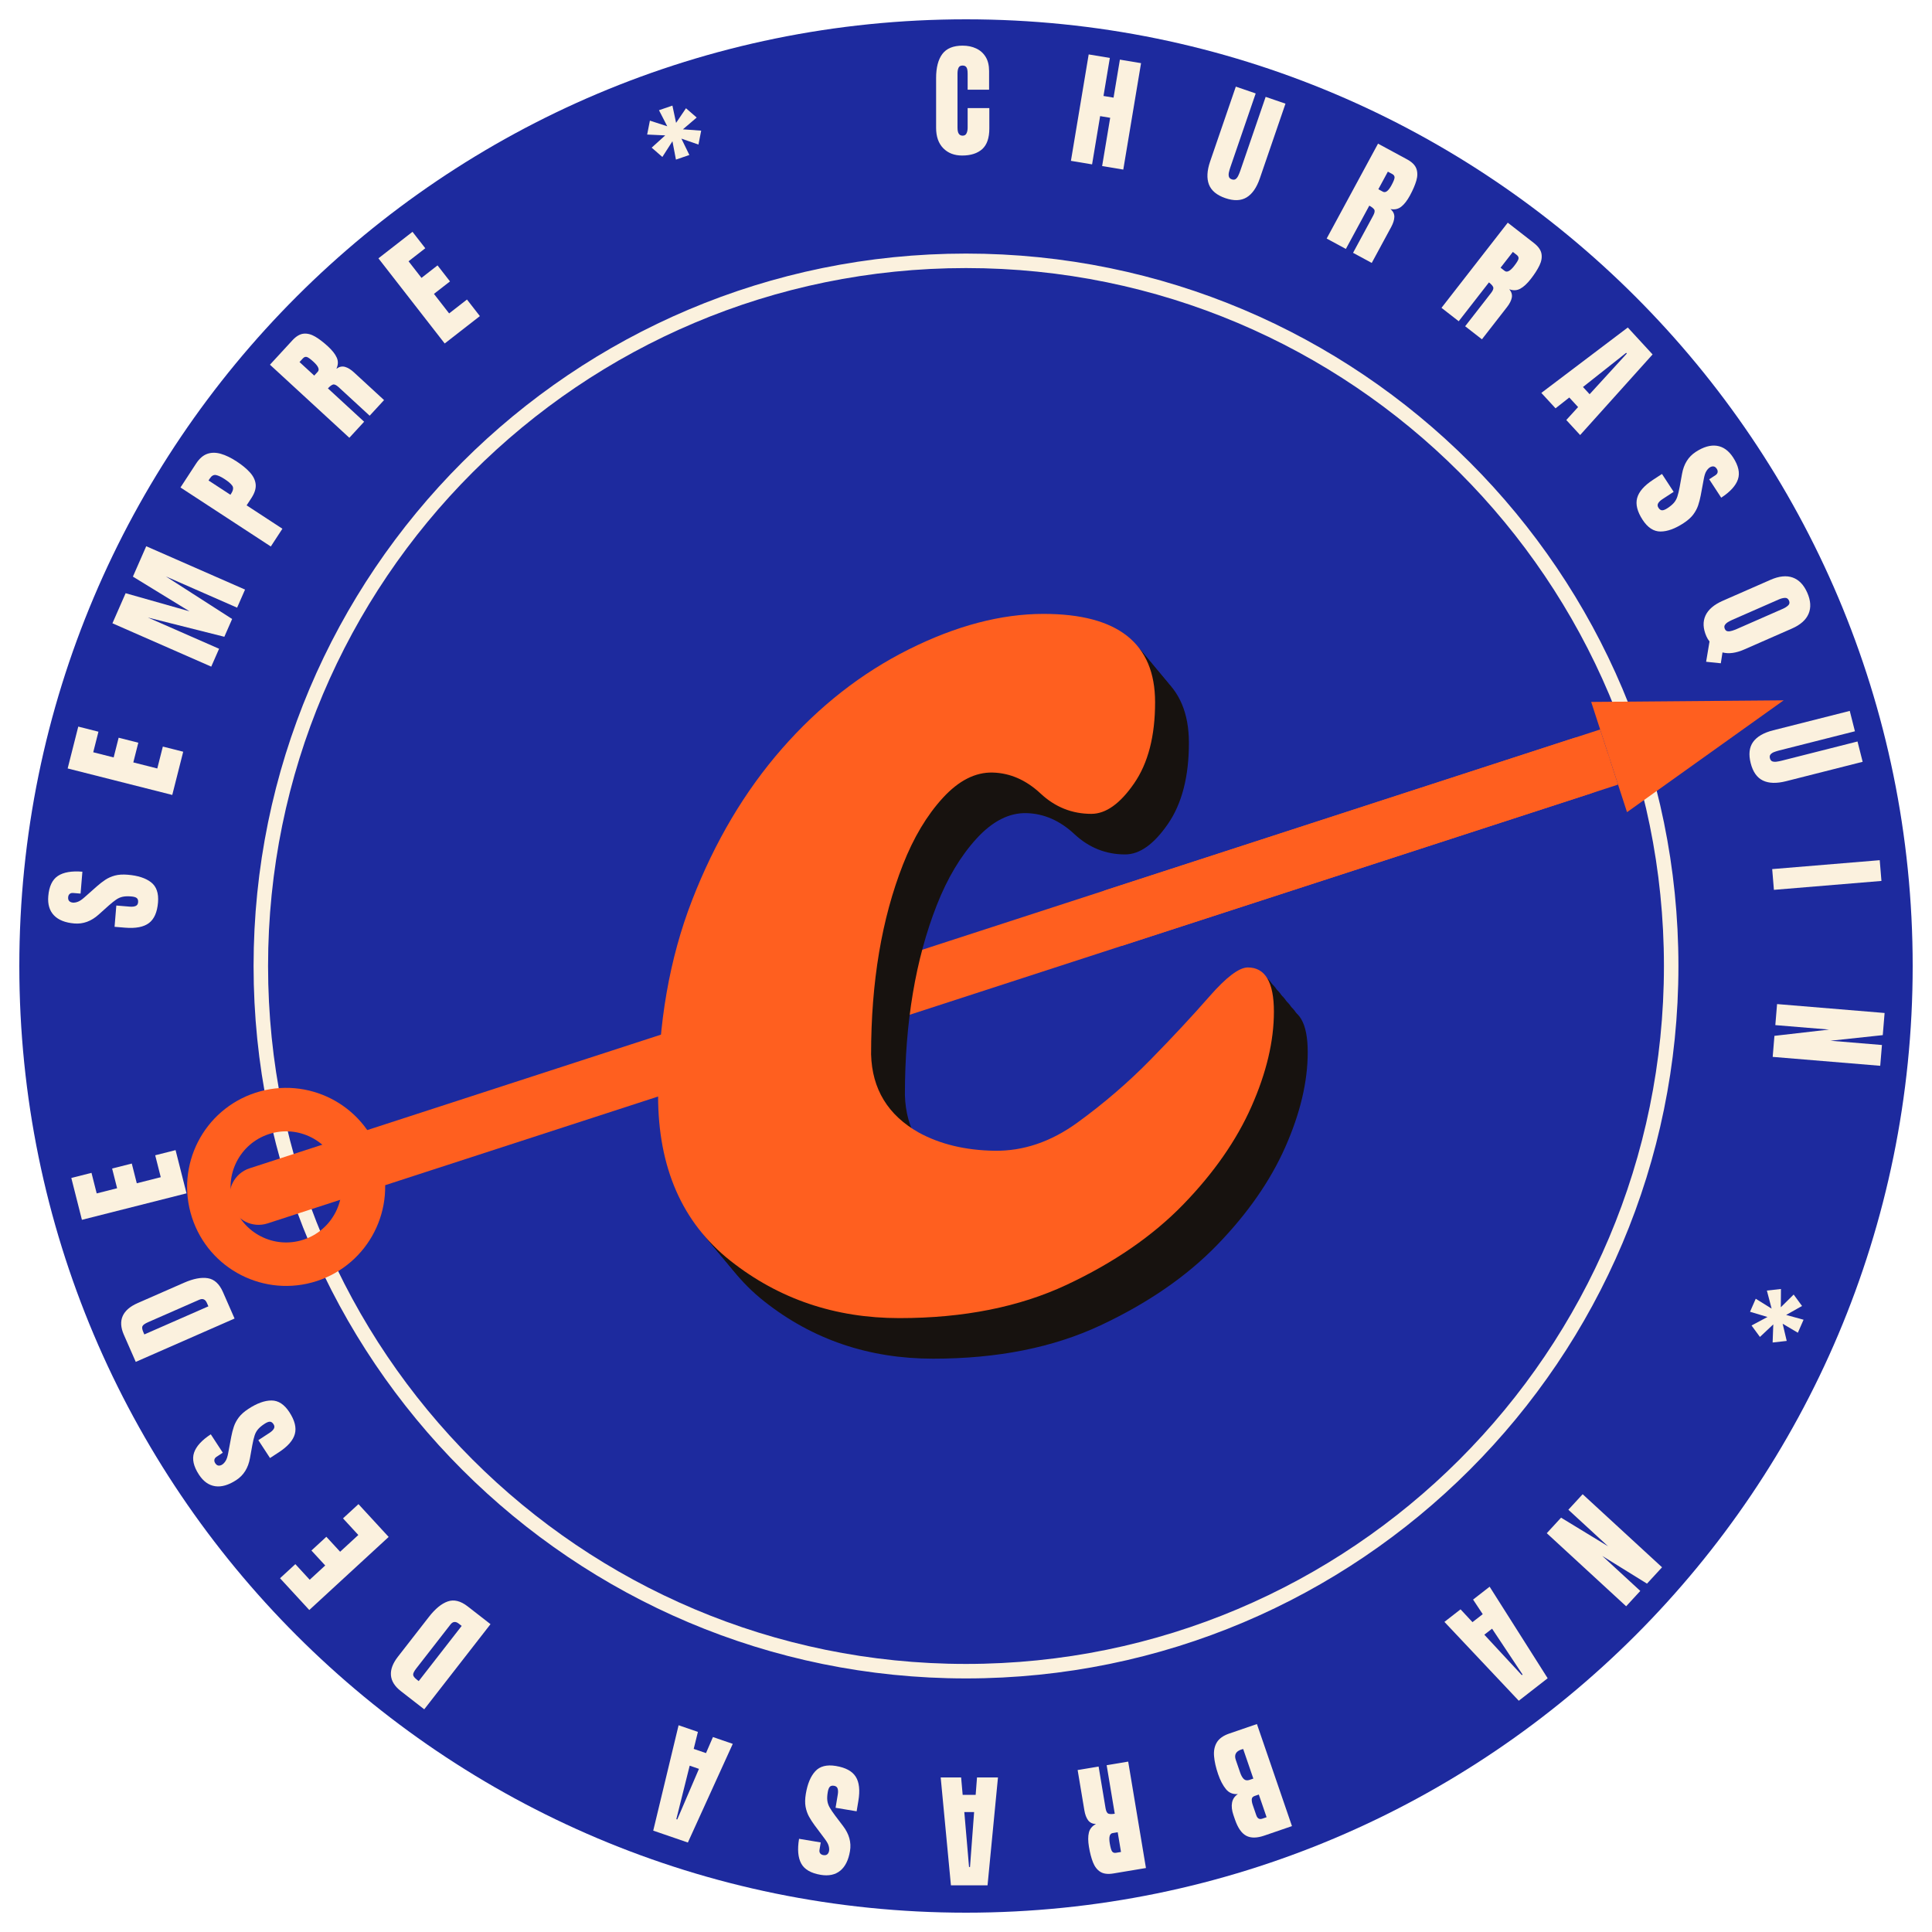
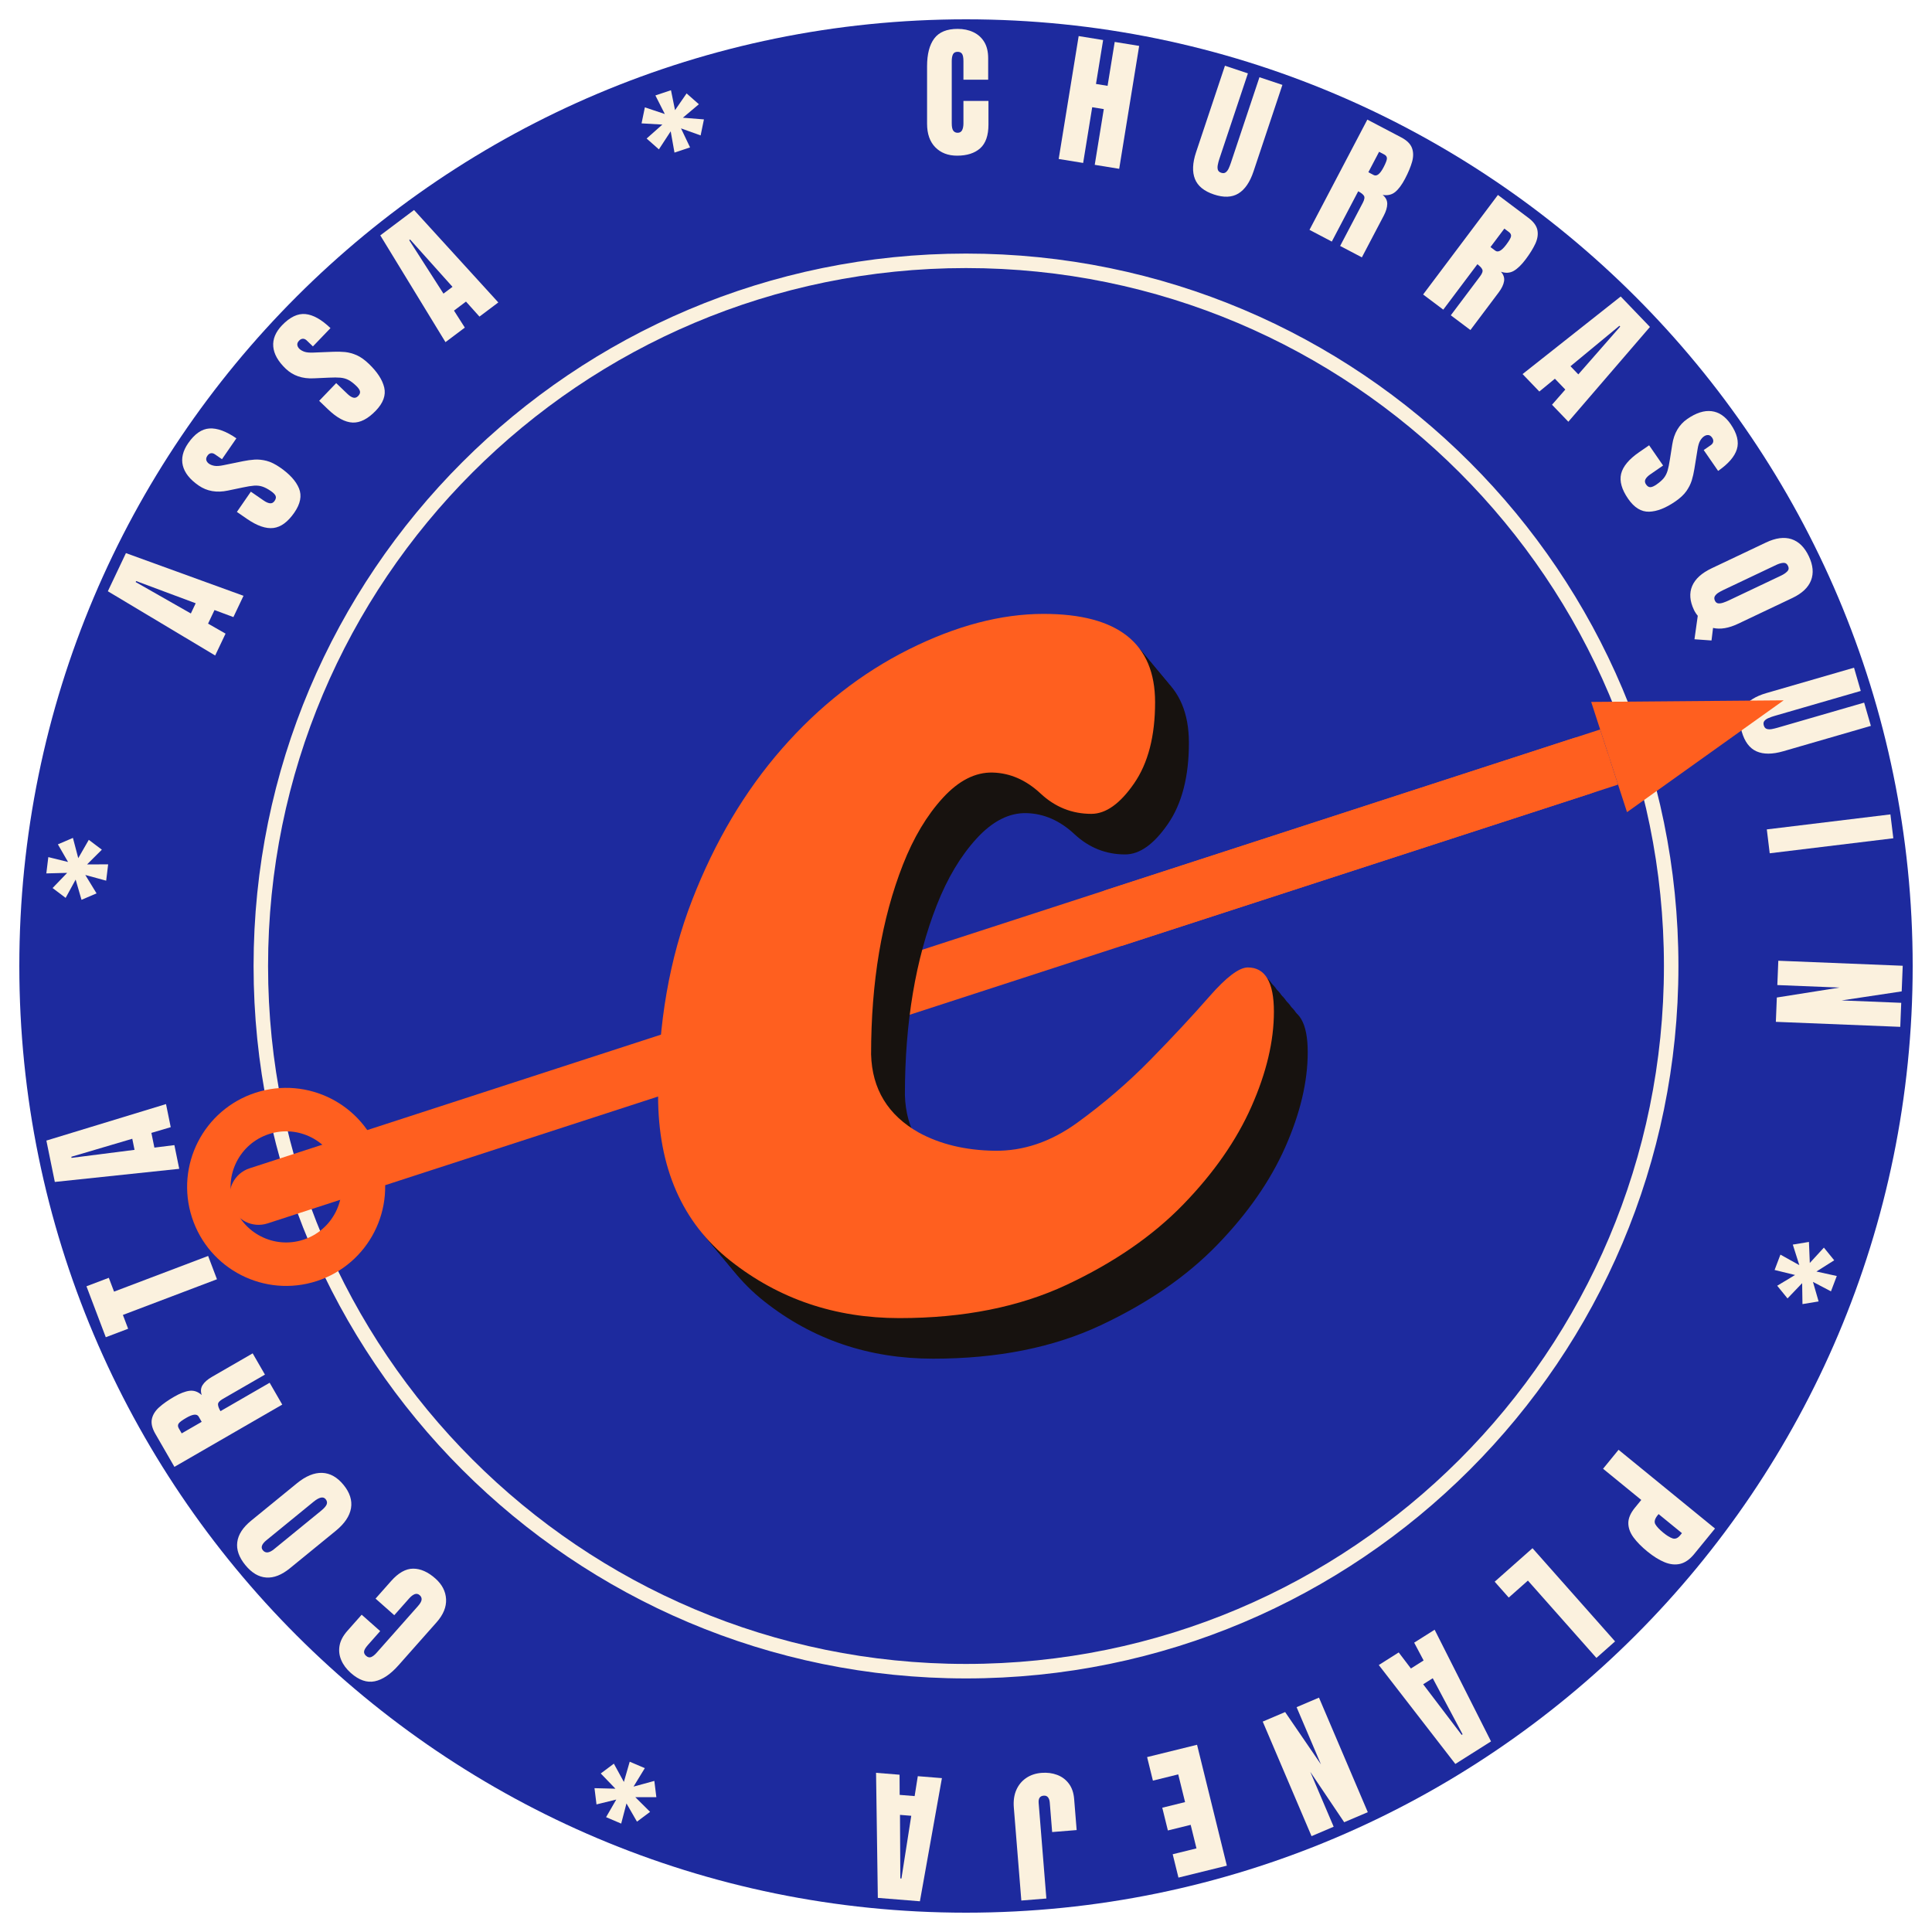
<svg xmlns="http://www.w3.org/2000/svg" viewBox="0 0 400 400" width="400" height="400">
  <circle cx="200" cy="200" r="196" fill="#1D2A9E" />
  <circle cx="200" cy="200" r="146" fill="none" stroke="#FBF1DE" stroke-width="3" />
-   <path d="M-0.80 0.20L-0.80 0.20Q-3.23 0.20-4.71-1.31Q-6.19-2.82-6.19-5.54L-6.19-5.54L-6.19-15.84Q-6.19-19.09-4.90-20.82Q-3.61-22.55-0.70-22.55L-0.70-22.55Q0.88-22.55 2.12-21.96Q3.36-21.38 4.07-20.22Q4.78-19.06 4.78-17.29L4.78-17.29L4.78-13.43L0.34-13.43L0.34-16.73Q0.34-17.74 0.08-18.08Q-0.17-18.43-0.70-18.43L-0.70-18.43Q-1.33-18.43-1.54-17.98Q-1.76-17.53-1.76-16.78L-1.76-16.78L-1.76-5.60Q-1.76-4.67-1.48-4.29Q-1.21-3.91-0.70-3.91L-0.70-3.91Q-0.13-3.91 0.10-4.38Q0.34-4.85 0.34-5.60L0.34-5.60L0.34-9.62L4.83-9.62L4.83-5.40Q4.83-2.45 3.35-1.12Q1.86 0.20-0.80 0.20Z" fill="#FBF1DE" transform="translate(200 32) rotate(0)" />
-   <path d="M-1.57 0L-6.01 0L-6.01-22.34L-1.57-22.34L-1.57-14.36L0.54-14.36L0.54-22.34L4.98-22.34L4.98 0L0.54 0L0.54-10.13L-1.57-10.13L-1.57 0Z" fill="#FBF1DE" transform="translate(227.6519 34.2913) rotate(9.473684)" />
-   <path d="M-0.84 0.20L-0.84 0.20Q-3.64 0.20-4.96-1.36Q-6.28-2.93-6.28-5.98L-6.28-5.98L-6.28-22.34L-1.93-22.34L-1.93-6.16Q-1.93-5.60-1.87-5.08Q-1.81-4.57-1.58-4.24Q-1.35-3.91-0.84-3.91L-0.84-3.91Q-0.32-3.91-0.09-4.23Q0.13-4.56 0.19-5.08Q0.25-5.60 0.25-6.16L0.25-6.16L0.25-22.34L4.59-22.34L4.59-5.98Q4.59-2.93 3.27-1.36Q1.95 0.20-0.84 0.20Z" fill="#FBF1DE" transform="translate(254.5495 41.1027) rotate(18.94737)" />
-   <path d="M-1.49 0L-6.01 0L-6.01-22.34L0.85-22.34Q2.56-22.34 3.44-21.56Q4.31-20.78 4.61-19.38Q4.91-17.98 4.91-16.08L4.91-16.08Q4.91-14.26 4.44-13.17Q3.98-12.07 2.70-11.65L2.70-11.65Q3.75-11.44 4.18-10.61Q4.60-9.78 4.60-8.46L4.60-8.46L4.60 0L0.20 0L0.20-8.75Q0.20-9.72-0.20-9.96Q-0.60-10.19-1.49-10.19L-1.49-10.19L-1.49 0ZM-1.46-18.21L-1.46-14.07L-0.39-14.07Q0.54-14.07 0.54-16.08L0.54-16.08Q0.54-17.39 0.34-17.80Q0.13-18.21-0.42-18.21L-0.42-18.21L-1.46-18.21Z" fill="#FBF1DE" transform="translate(279.9592 52.24841) rotate(28.42105)" />
-   <path d="M-1.49 0L-6.01 0L-6.01-22.34L0.85-22.34Q2.56-22.34 3.44-21.56Q4.31-20.78 4.61-19.38Q4.91-17.98 4.91-16.08L4.91-16.08Q4.91-14.26 4.44-13.17Q3.98-12.07 2.70-11.65L2.70-11.65Q3.75-11.44 4.18-10.61Q4.60-9.78 4.60-8.46L4.60-8.46L4.60 0L0.20 0L0.20-8.75Q0.20-9.72-0.20-9.96Q-0.60-10.19-1.49-10.19L-1.49-10.19L-1.49 0ZM-1.46-18.21L-1.46-14.07L-0.39-14.07Q0.54-14.07 0.54-16.08L0.54-16.08Q0.54-17.39 0.34-17.80Q0.13-18.21-0.42-18.21L-0.42-18.21L-1.46-18.21Z" fill="#FBF1DE" transform="translate(303.1877 67.42439) rotate(37.89474)" />
-   <path d="M-2.28 0L-6.62 0L-4.46-22.34L3.12-22.34L5.24 0L1.01 0L0.69-3.61L-2.00-3.61L-2.28 0ZM-0.83-18.54L-1.68-7.17L0.35-7.17L-0.63-18.54L-0.83-18.54Z" fill="#FBF1DE" transform="translate(323.6016 86.2167) rotate(47.36842)" />
-   <path d="M-0.70 0.20L-0.70 0.20Q-3.76 0.20-5.11-1.32Q-6.47-2.84-6.47-6.17L-6.47-6.17L-6.47-8.35L-2.05-8.35L-2.05-5.56Q-2.05-4.79-1.81-4.35Q-1.58-3.91-1.00-3.91L-1.00-3.91Q-0.39-3.91-0.15-4.27Q0.08-4.62 0.08-5.43L0.08-5.43Q0.08-6.46-0.12-7.15Q-0.32-7.85-0.82-8.47Q-1.33-9.10-2.21-9.94L-2.21-9.94L-4.22-11.84Q-6.47-13.96-6.47-16.69L-6.47-16.69Q-6.47-19.55-5.14-21.05Q-3.81-22.55-1.30-22.55L-1.30-22.55Q1.77-22.55 3.06-20.91Q4.35-19.27 4.35-15.93L4.35-15.93L-0.20-15.93L-0.20-17.47Q-0.20-17.93-0.46-18.18Q-0.72-18.43-1.16-18.43L-1.16-18.43Q-1.69-18.43-1.94-18.14Q-2.19-17.84-2.19-17.37L-2.19-17.37Q-2.19-16.90-1.93-16.35Q-1.68-15.81-0.93-15.09L-0.93-15.09L1.65-12.62Q2.42-11.88 3.07-11.06Q3.71-10.25 4.11-9.16Q4.50-8.07 4.50-6.51L4.50-6.51Q4.50-3.36 3.34-1.58Q2.18 0.20-0.70 0.20Z" fill="#FBF1DE" transform="translate(340.644 108.1127) rotate(56.84211)" />
-   <path d="M5.38-0.29L3.87 2.37L0.31 0.04Q-0.30 0.20-0.94 0.20L-0.94 0.20Q-3.56 0.20-4.94-1.35Q-6.31-2.89-6.31-5.87L-6.31-5.87L-6.31-16.67Q-6.31-19.55-4.90-21.05Q-3.48-22.55-0.80-22.55L-0.80-22.55Q1.87-22.55 3.29-21.05Q4.71-19.55 4.71-16.67L4.71-16.67L4.71-5.87Q4.71-3.10 3.46-1.51L3.46-1.51L5.38-0.29ZM-0.80-3.91L-0.80-3.91Q-0.32-3.91-0.11-4.27Q0.10-4.62 0.15-5.14Q0.21-5.66 0.21-6.14L0.21-6.14L0.21-16.59Q0.21-17.30 0.01-17.87Q-0.18-18.43-0.83-18.43L-0.83-18.43Q-1.49-18.43-1.69-17.88Q-1.90-17.33-1.90-16.61L-1.90-16.61L-1.90-6.06Q-1.90-5.61-1.84-5.11Q-1.78-4.61-1.55-4.26Q-1.33-3.91-0.80-3.91Z" fill="#FBF1DE" transform="translate(353.8499 132.5152) rotate(66.31579)" />
-   <path d="M-0.84 0.20L-0.84 0.20Q-3.64 0.20-4.96-1.36Q-6.28-2.93-6.28-5.98L-6.28-5.98L-6.28-22.34L-1.93-22.34L-1.93-6.16Q-1.93-5.60-1.87-5.08Q-1.81-4.57-1.58-4.24Q-1.35-3.91-0.84-3.91L-0.84-3.91Q-0.32-3.91-0.09-4.23Q0.13-4.56 0.19-5.08Q0.25-5.60 0.25-6.16L0.25-6.16L0.25-22.34L4.59-22.34L4.59-5.98Q4.59-2.93 3.27-1.36Q1.95 0.20-0.84 0.20Z" fill="#FBF1DE" transform="translate(362.8592 158.7584) rotate(75.78947)" />
-   <path d="M-1.90 0L-6.21 0L-6.21-22.34L-1.90-22.34L-1.90 0Z" fill="#FBF1DE" transform="translate(367.4262 186.1267) rotate(85.26316)" />
-   <path d="M-1.64 0L-6.01 0L-6.01-22.34L-1.41-22.34L0.64-11.64L0.64-22.34L4.96-22.34L4.96 0L0.59 0L-1.64-11.17L-1.64 0Z" fill="#FBF1DE" transform="translate(367.4262 213.8733) rotate(94.73684)" />
-   <path d="M0.35-9.41L-2.59-9.41L-2.04-13.24L-5.07-10.84L-6.54-13.38L-3.06-14.87L-6.54-16.25L-5.07-18.79L-2.05-16.52L-2.59-20.22L0.35-20.22L-0.09-16.59L2.83-18.79L4.30-16.25L0.81-14.87L4.30-13.38L2.83-10.84L-0.11-13.15L0.35-9.41Z" fill="#FBF1DE" transform="translate(353.8499 267.4848) rotate(113.6842)" />
-   <path d="M-1.64 0L-6.01 0L-6.01-22.34L-1.41-22.34L0.64-11.64L0.64-22.34L4.96-22.34L4.96 0L0.59 0L-1.64-11.17L-1.64 0Z" fill="#FBF1DE" transform="translate(323.6016 313.7833) rotate(132.6316)" />
-   <path d="M-2.28 0L-6.62 0L-4.46-22.34L3.12-22.34L5.24 0L1.01 0L0.69-3.61L-2.00-3.61L-2.28 0ZM-0.83-18.54L-1.68-7.17L0.35-7.17L-0.63-18.54L-0.83-18.54Z" fill="#FBF1DE" transform="translate(303.1877 332.5756) rotate(142.1053)" />
-   <path d="M0.05 0L-6.01 0L-6.01-22.34L0.05-22.34Q2.48-22.34 3.59-21.16Q4.71-19.97 4.71-17.24L4.71-17.24L4.71-16.26Q4.71-14.69 4.14-13.71Q3.58-12.73 2.42-12.43L2.42-12.43Q3.93-12.05 4.44-10.65Q4.96-9.24 4.96-7.22L4.96-7.22Q4.96-5.05 4.55-3.43Q4.15-1.80 3.08-0.90Q2.01 0 0.05 0L0.05 0ZM-1.64-18.89L-1.64-13.93L-0.73-13.93Q-0.11-13.93 0.07-14.41Q0.25-14.89 0.25-15.56L0.25-15.56L0.25-17.81Q0.25-18.89-0.70-18.89L-0.70-18.89L-1.64-18.89ZM-1.20-3.94L-1.20-3.94Q0.54-3.94 0.54-5.59L0.54-5.59L0.54-8.38Q0.54-9.33 0.26-9.88Q-0.03-10.44-0.82-10.44L-0.82-10.44L-1.64-10.44L-1.64-3.96Q-1.36-3.94-1.20-3.94Z" fill="#FBF1DE" transform="translate(254.5495 358.8973) rotate(161.0526)" />
-   <path d="M-1.49 0L-6.01 0L-6.01-22.34L0.85-22.34Q2.56-22.34 3.44-21.56Q4.31-20.78 4.61-19.38Q4.91-17.98 4.91-16.08L4.91-16.08Q4.91-14.26 4.44-13.17Q3.98-12.07 2.70-11.65L2.70-11.65Q3.75-11.44 4.18-10.61Q4.60-9.78 4.60-8.46L4.60-8.46L4.60 0L0.20 0L0.20-8.75Q0.20-9.72-0.20-9.96Q-0.60-10.19-1.49-10.19L-1.49-10.19L-1.49 0ZM-1.46-18.21L-1.46-14.07L-0.39-14.07Q0.54-14.07 0.54-16.08L0.54-16.08Q0.54-17.39 0.34-17.80Q0.13-18.21-0.42-18.21L-0.42-18.21L-1.46-18.21Z" fill="#FBF1DE" transform="translate(227.6519 365.7087) rotate(170.5263)" />
-   <path d="M-2.28 0L-6.62 0L-4.46-22.34L3.12-22.34L5.24 0L1.01 0L0.69-3.61L-2.00-3.61L-2.28 0ZM-0.83-18.54L-1.68-7.17L0.35-7.17L-0.63-18.54L-0.83-18.54Z" fill="#FBF1DE" transform="translate(200 368) rotate(180)" />
-   <path d="M-0.70 0.20L-0.70 0.20Q-3.76 0.20-5.11-1.32Q-6.47-2.84-6.47-6.17L-6.47-6.17L-6.47-8.35L-2.05-8.35L-2.05-5.56Q-2.05-4.79-1.81-4.35Q-1.58-3.91-1.00-3.91L-1.00-3.91Q-0.39-3.91-0.15-4.27Q0.08-4.62 0.08-5.43L0.08-5.43Q0.08-6.46-0.12-7.15Q-0.32-7.85-0.82-8.47Q-1.33-9.10-2.21-9.94L-2.21-9.94L-4.22-11.84Q-6.47-13.96-6.47-16.69L-6.47-16.69Q-6.47-19.55-5.14-21.05Q-3.81-22.55-1.30-22.55L-1.30-22.55Q1.77-22.55 3.06-20.91Q4.35-19.27 4.35-15.93L4.35-15.93L-0.20-15.93L-0.20-17.47Q-0.20-17.93-0.46-18.18Q-0.72-18.43-1.16-18.43L-1.16-18.43Q-1.69-18.43-1.94-18.14Q-2.19-17.84-2.19-17.37L-2.19-17.37Q-2.19-16.90-1.93-16.35Q-1.68-15.81-0.93-15.09L-0.93-15.09L1.65-12.62Q2.42-11.88 3.07-11.06Q3.71-10.25 4.11-9.16Q4.50-8.07 4.50-6.51L4.50-6.51Q4.50-3.36 3.34-1.58Q2.18 0.20-0.70 0.20Z" fill="#FBF1DE" transform="translate(172.3481 365.7087) rotate(189.4737)" />
-   <path d="M-2.28 0L-6.62 0L-4.46-22.34L3.12-22.34L5.24 0L1.01 0L0.69-3.61L-2.00-3.61L-2.28 0ZM-0.83-18.54L-1.68-7.17L0.35-7.17L-0.63-18.54L-0.83-18.54Z" fill="#FBF1DE" transform="translate(145.4505 358.8973) rotate(198.9474)" />
-   <path d="M-0.02 0L-6.01 0L-6.01-22.34L0.13-22.34Q2.55-22.34 3.77-21.00Q4.98-19.67 4.98-17.09L4.98-17.09L4.98-6.63Q4.98-3.45 3.87-1.73Q2.76 0-0.02 0L-0.02 0ZM-1.52-18.43L-1.52-3.95L-0.74-3.95Q0.49-3.95 0.49-5.14L0.49-5.14L0.49-16.67Q0.49-17.79 0.19-18.11Q-0.11-18.43-1.02-18.43L-1.02-18.43L-1.52-18.43Z" fill="#FBF1DE" transform="translate(96.81226 332.5756) rotate(217.8947)" />
-   <path d="M3.22 0L-6.01 0L-6.01-22.34L2.93-22.34L2.93-18.03L-1.46-18.03L-1.46-13.67L2.75-13.67L2.75-9.47L-1.46-9.47L-1.46-4.35L3.22-4.35L3.22 0Z" fill="#FBF1DE" transform="translate(76.39838 313.7833) rotate(227.3684)" />
-   <path d="M-0.70 0.20L-0.70 0.20Q-3.76 0.20-5.11-1.32Q-6.47-2.84-6.47-6.17L-6.47-6.17L-6.47-8.35L-2.05-8.35L-2.05-5.56Q-2.05-4.79-1.81-4.35Q-1.58-3.91-1.00-3.91L-1.00-3.91Q-0.39-3.91-0.15-4.27Q0.08-4.62 0.08-5.43L0.08-5.43Q0.08-6.46-0.12-7.15Q-0.32-7.85-0.82-8.47Q-1.33-9.10-2.21-9.94L-2.21-9.94L-4.22-11.84Q-6.47-13.96-6.47-16.69L-6.47-16.69Q-6.47-19.55-5.14-21.05Q-3.81-22.55-1.30-22.55L-1.30-22.55Q1.77-22.55 3.06-20.91Q4.35-19.27 4.35-15.93L4.35-15.93L-0.20-15.93L-0.20-17.47Q-0.20-17.93-0.46-18.18Q-0.72-18.43-1.16-18.43L-1.16-18.43Q-1.69-18.43-1.94-18.14Q-2.19-17.84-2.19-17.37L-2.19-17.37Q-2.19-16.90-1.93-16.35Q-1.68-15.81-0.93-15.09L-0.93-15.09L1.65-12.62Q2.42-11.88 3.07-11.06Q3.71-10.25 4.11-9.16Q4.50-8.07 4.50-6.51L4.50-6.51Q4.50-3.36 3.34-1.58Q2.18 0.20-0.70 0.20Z" fill="#FBF1DE" transform="translate(59.35603 291.8873) rotate(236.8421)" />
-   <path d="M-0.02 0L-6.01 0L-6.01-22.34L0.13-22.34Q2.55-22.34 3.77-21.00Q4.98-19.67 4.98-17.09L4.98-17.09L4.98-6.63Q4.98-3.45 3.87-1.73Q2.76 0-0.02 0L-0.02 0ZM-1.52-18.43L-1.52-3.95L-0.74-3.95Q0.49-3.95 0.49-5.14L0.49-5.14L0.49-16.67Q0.49-17.79 0.19-18.11Q-0.11-18.43-1.02-18.43L-1.02-18.43L-1.52-18.43Z" fill="#FBF1DE" transform="translate(46.15008 267.4848) rotate(246.3158)" />
-   <path d="M3.22 0L-6.01 0L-6.01-22.34L2.93-22.34L2.93-18.03L-1.46-18.03L-1.46-13.67L2.75-13.67L2.75-9.47L-1.46-9.47L-1.46-4.35L3.22-4.35L3.22 0Z" fill="#FBF1DE" transform="translate(37.14076 241.2416) rotate(255.7895)" />
-   <path d="M-0.70 0.20L-0.70 0.20Q-3.76 0.20-5.11-1.32Q-6.47-2.84-6.47-6.17L-6.47-6.17L-6.47-8.35L-2.05-8.35L-2.05-5.56Q-2.05-4.79-1.81-4.35Q-1.58-3.91-1.00-3.91L-1.00-3.91Q-0.39-3.91-0.15-4.27Q0.08-4.62 0.08-5.43L0.08-5.43Q0.08-6.46-0.12-7.15Q-0.32-7.85-0.82-8.47Q-1.33-9.10-2.21-9.94L-2.21-9.94L-4.22-11.84Q-6.47-13.96-6.47-16.69L-6.47-16.69Q-6.47-19.55-5.14-21.05Q-3.81-22.55-1.30-22.55L-1.30-22.55Q1.77-22.55 3.06-20.91Q4.35-19.27 4.35-15.93L4.35-15.93L-0.20-15.93L-0.20-17.47Q-0.20-17.93-0.46-18.18Q-0.72-18.43-1.16-18.43L-1.16-18.43Q-1.69-18.43-1.94-18.14Q-2.19-17.84-2.19-17.37L-2.19-17.37Q-2.19-16.90-1.93-16.35Q-1.68-15.81-0.93-15.09L-0.93-15.09L1.65-12.62Q2.42-11.88 3.07-11.06Q3.71-10.25 4.11-9.16Q4.50-8.07 4.50-6.51L4.50-6.51Q4.50-3.36 3.34-1.58Q2.18 0.20-0.70 0.20Z" fill="#FBF1DE" transform="translate(32.57381 186.1267) rotate(274.7368)" />
-   <path d="M3.22 0L-6.01 0L-6.01-22.34L2.93-22.34L2.93-18.03L-1.46-18.03L-1.46-13.67L2.75-13.67L2.75-9.47L-1.46-9.47L-1.46-4.35L3.22-4.35L3.22 0Z" fill="#FBF1DE" transform="translate(37.14076 158.7584) rotate(284.2105)" />
-   <path d="M-1.97 0L-6.01 0L-6.01-22.34L0.79-22.34L2.67-8.72L4.54-22.34L11.41-22.34L11.41 0L7.32 0L7.32-16.10L4.76 0L0.74 0L-1.97-16.10L-1.97 0Z" fill="#FBF1DE" transform="translate(46.15008 132.5152) rotate(293.6842)" />
-   <path d="M-1.62 0L-6.01 0L-6.01-22.34L-0.11-22.34Q1.75-22.34 2.83-21.52Q3.92-20.69 4.39-19.17Q4.86-17.65 4.86-15.54L4.86-15.54Q4.86-13.51 4.46-12.00Q4.07-10.50 3.06-9.67Q2.05-8.85 0.20-8.85L0.20-8.85L-1.62-8.85L-1.62 0ZM-1.62-18.27L-1.62-12.86L-1.36-12.86Q-0.12-12.86 0.16-13.56Q0.44-14.26 0.44-15.62L0.44-15.62Q0.44-16.88 0.17-17.58Q-0.11-18.27-1.12-18.27L-1.12-18.27L-1.62-18.27Z" fill="#FBF1DE" transform="translate(59.35603 108.1127) rotate(303.1579)" />
-   <path d="M-1.49 0L-6.01 0L-6.01-22.34L0.85-22.34Q2.56-22.34 3.44-21.56Q4.31-20.78 4.61-19.38Q4.91-17.98 4.91-16.08L4.91-16.08Q4.91-14.26 4.44-13.17Q3.98-12.07 2.70-11.65L2.70-11.65Q3.75-11.44 4.18-10.61Q4.60-9.78 4.60-8.46L4.60-8.46L4.60 0L0.20 0L0.20-8.75Q0.20-9.72-0.20-9.96Q-0.60-10.19-1.49-10.19L-1.49-10.19L-1.49 0ZM-1.46-18.21L-1.46-14.07L-0.39-14.07Q0.54-14.07 0.54-16.08L0.54-16.08Q0.54-17.39 0.34-17.80Q0.13-18.21-0.42-18.21L-0.42-18.21L-1.46-18.21Z" fill="#FBF1DE" transform="translate(76.39838 86.2167) rotate(312.6316)" />
-   <path d="M3.22 0L-6.01 0L-6.01-22.34L2.93-22.34L2.93-18.03L-1.46-18.03L-1.46-13.67L2.75-13.67L2.75-9.47L-1.46-9.47L-1.46-4.35L3.22-4.35L3.22 0Z" fill="#FBF1DE" transform="translate(96.81226 67.42439) rotate(322.1053)" />
-   <path d="M0.35-9.41L-2.59-9.41L-2.04-13.24L-5.07-10.84L-6.54-13.38L-3.06-14.87L-6.54-16.25L-5.07-18.79L-2.05-16.52L-2.59-20.22L0.35-20.22L-0.09-16.59L2.83-18.79L4.30-16.25L0.81-14.87L4.30-13.38L2.83-10.84L-0.11-13.15L0.35-9.41Z" fill="#FBF1DE" transform="translate(145.4505 41.1027) rotate(341.0526)" />
+   <path d="M-1.85 0.23L-1.85 0.23Q-4.65 0.23-6.36-1.51Q-8.06-3.25-8.06-6.39L-8.06-6.39L-8.06-18.28Q-8.06-22.03-6.58-24.02Q-5.09-26.02-1.73-26.02L-1.73-26.02Q0.10-26.02 1.52-25.34Q2.95-24.67 3.77-23.33Q4.59-21.99 4.59-19.95L4.59-19.95L4.59-15.50L-0.53-15.50L-0.53-19.31Q-0.53-20.46-0.83-20.87Q-1.12-21.27-1.73-21.27L-1.73-21.27Q-2.45-21.27-2.70-20.75Q-2.95-20.23-2.95-19.37L-2.95-19.37L-2.95-6.46Q-2.95-5.39-2.64-4.95Q-2.32-4.51-1.73-4.51L-1.73-4.51Q-1.08-4.51-0.80-5.05Q-0.53-5.60-0.53-6.46L-0.53-6.46L-0.53-11.10L4.65-11.10L4.65-6.23Q4.65-2.83 2.94-1.30Q1.22 0.23-1.85 0.23Z" fill="#FBF1DE" transform="translate(200 32) rotate(0)" />
+   <path d="M-2.73 0L-7.86 0L-7.86-25.78L-2.73-25.78L-2.73-16.57L-0.30-16.57L-0.30-25.78L4.83-25.78L4.83 0L-0.30 0L-0.30-11.69L-2.73-11.69L-2.73 0Z" fill="#FBF1DE" transform="translate(226.9491 34.17556) rotate(9.230769)" />
+   <path d="M-1.90 0.23L-1.90 0.23Q-5.12 0.23-6.64-1.57Q-8.17-3.38-8.17-6.90L-8.17-6.90L-8.17-25.78L-3.16-25.78L-3.16-7.10Q-3.16-6.46-3.08-5.87Q-3.01-5.27-2.75-4.89Q-2.48-4.51-1.90-4.51L-1.90-4.51Q-1.29-4.51-1.03-4.89Q-0.77-5.26-0.70-5.86Q-0.64-6.46-0.64-7.10L-0.64-7.10L-0.64-25.78L4.37-25.78L4.37-6.90Q4.37-3.38 2.85-1.57Q1.33 0.23-1.90 0.23Z" fill="#FBF1DE" transform="translate(253.2002 40.64588) rotate(18.46154)" />
+   <path d="M-2.64 0L-7.86 0L-7.86-25.78L0.05-25.78Q2.03-25.78 3.04-24.88Q4.05-23.98 4.40-22.36Q4.74-20.74 4.74-18.56L4.74-18.56Q4.74-16.45 4.21-15.19Q3.67-13.93 2.19-13.45L2.19-13.45Q3.41-13.20 3.90-12.24Q4.39-11.28 4.39-9.76L4.39-9.76L4.39 0L-0.69 0L-0.69-10.09Q-0.69-11.22-1.16-11.49Q-1.62-11.76-2.64-11.76L-2.64-11.76L-2.64 0ZM-2.61-21.01L-2.61-16.23L-1.37-16.23Q-0.30-16.23-0.30-18.56L-0.30-18.56Q-0.30-20.07-0.53-20.54Q-0.77-21.01-1.41-21.01L-1.41-21.01L-2.61-21.01Z" fill="#FBF1DE" transform="translate(278.0735 51.24339) rotate(27.69231)" />
+   <path d="M-2.64 0L-7.86 0L-7.86-25.78L0.05-25.78Q2.03-25.78 3.04-24.88Q4.05-23.98 4.40-22.36Q4.74-20.74 4.74-18.56L4.74-18.56Q4.74-16.45 4.21-15.19Q3.67-13.93 2.19-13.45L2.19-13.45Q3.41-13.20 3.90-12.24Q4.39-11.28 4.39-9.76L4.39-9.76L4.39 0L-0.69 0L-0.69-10.09Q-0.69-11.22-1.16-11.49Q-1.62-11.76-2.64-11.76L-2.64-11.76L-2.64 0ZM-2.61-21.01L-2.61-16.23L-1.37-16.23Q-0.30-16.23-0.30-18.56L-0.30-18.56Q-0.30-20.07-0.53-20.54Q-0.77-21.01-1.41-21.01L-1.41-21.01L-2.61-21.01Z" fill="#FBF1DE" transform="translate(300.9247 65.69362) rotate(36.92308)" />
+   <path d="M-3.55 0L-8.56 0L-6.07-25.78L2.67-25.78L5.12 0L0.24 0L-0.12-4.16L-3.23-4.16L-3.55 0ZM-1.88-21.39L-2.86-8.28L-0.52-8.28L-1.65-21.39L-1.88-21.39Z" fill="#FBF1DE" transform="translate(321.162 83.62231) rotate(46.15385)" />
+   <path d="M-1.73 0.23L-1.73 0.23Q-5.26 0.23-6.82-1.52Q-8.38-3.28-8.38-7.12L-8.38-7.12L-8.38-9.64L-3.29-9.64L-3.29-6.42Q-3.29-5.52-3.02-5.02Q-2.75-4.51-2.07-4.51L-2.07-4.51Q-1.37-4.51-1.10-4.92Q-0.83-5.33-0.83-6.27L-0.83-6.27Q-0.83-7.46-1.06-8.25Q-1.29-9.05-1.87-9.78Q-2.45-10.50-3.48-11.47L-3.48-11.47L-5.79-13.67Q-8.38-16.11-8.38-19.26L-8.38-19.26Q-8.38-22.56-6.85-24.29Q-5.32-26.02-2.42-26.02L-2.42-26.02Q1.12-26.02 2.61-24.13Q4.10-22.24 4.10-18.38L4.10-18.38L-1.15-18.38L-1.15-20.16Q-1.15-20.68-1.45-20.98Q-1.75-21.27-2.26-21.27L-2.26-21.27Q-2.88-21.27-3.16-20.93Q-3.45-20.58-3.45-20.04L-3.45-20.04Q-3.45-19.50-3.16-18.87Q-2.86-18.24-2.00-17.42L-2.00-17.42L0.98-14.56Q1.87-13.71 2.62-12.77Q3.36-11.82 3.82-10.57Q4.27-9.32 4.27-7.51L4.27-7.51Q4.27-3.88 2.93-1.82Q1.59 0.23-1.73 0.23Z" fill="#FBF1DE" transform="translate(338.2613 104.5651) rotate(55.38462)" />
+   <path d="M5.28-0.34L3.54 2.74L-0.56 0.04Q-1.27 0.23-2.01 0.23L-2.01 0.23Q-5.03 0.23-6.62-1.55Q-8.21-3.34-8.21-6.77L-8.21-6.77L-8.21-19.23Q-8.21-22.56-6.58-24.29Q-4.94-26.02-1.85-26.02L-1.85-26.02Q1.24-26.02 2.87-24.29Q4.51-22.56 4.51-19.23L4.51-19.23L4.51-6.77Q4.51-3.57 3.07-1.74L3.07-1.74L5.28-0.34ZM-1.85-4.51L-1.85-4.51Q-1.29-4.51-1.05-4.92Q-0.81-5.33-0.75-5.93Q-0.68-6.53-0.68-7.09L-0.68-7.09L-0.68-19.15Q-0.68-19.97-0.91-20.62Q-1.13-21.27-1.88-21.27L-1.88-21.27Q-2.64-21.27-2.88-20.63Q-3.11-20.00-3.11-19.16L-3.11-19.16L-3.11-6.99Q-3.11-6.47-3.05-5.90Q-2.98-5.32-2.72-4.91Q-2.45-4.51-1.85-4.51Z" fill="#FBF1DE" transform="translate(351.7797 127.9796) rotate(64.61538)" />
+   <path d="M-1.90 0.23L-1.90 0.23Q-5.12 0.23-6.64-1.57Q-8.17-3.38-8.17-6.90L-8.17-6.90L-8.17-25.78L-3.16-25.78L-3.16-7.10Q-3.16-6.46-3.08-5.87Q-3.01-5.27-2.75-4.89Q-2.48-4.51-1.90-4.51L-1.90-4.51Q-1.29-4.51-1.03-4.89Q-0.77-5.26-0.70-5.86Q-0.64-6.46-0.64-7.10L-0.64-7.10L-0.64-25.78L4.37-25.78L4.37-6.90Q4.37-3.38 2.85-1.57Q1.33 0.23-1.90 0.23Z" fill="#FBF1DE" transform="translate(361.367 153.2595) rotate(73.84615)" />
+   <path d="M-3.11 0L-8.09 0L-8.09-25.78L-3.11-25.78L-3.11 0Z" fill="#FBF1DE" transform="translate(366.7751 179.7498) rotate(83.07692)" />
+   <path d="M-2.82 0L-7.86 0L-7.86-25.78L-2.55-25.78L-0.18-13.43L-0.18-25.78L4.80-25.78L4.80 0L-0.24 0L-2.82-12.89L-2.82 0Z" fill="#FBF1DE" transform="translate(367.8638 206.7647) rotate(92.30769)" />
+   <path d="M-0.52-10.85L-3.92-10.85L-3.27-15.28L-6.77-12.51L-8.47-15.44L-4.46-17.15L-8.47-18.75L-6.77-21.68L-3.29-19.06L-3.92-23.33L-0.52-23.33L-1.03-19.15L2.34-21.68L4.04-18.75L0.01-17.15L4.04-15.44L2.34-12.51L-1.05-15.18L-0.52-10.85Z" fill="#FBF1DE" transform="translate(357.0827 259.5736) rotate(110.7692)" />
+   <path d="M-2.79 0L-7.86 0L-7.86-25.78L-1.05-25.78Q1.09-25.78 2.35-24.83Q3.60-23.88 4.14-22.12Q4.68-20.36 4.68-17.93L4.68-17.93Q4.68-15.59 4.23-13.85Q3.77-12.11 2.61-11.16Q1.44-10.21-0.69-10.21L-0.69-10.21L-2.79-10.21L-2.79 0ZM-2.79-21.08L-2.79-14.84L-2.50-14.84Q-1.06-14.84-0.74-15.64Q-0.42-16.45-0.42-18.02L-0.42-18.02Q-0.42-19.48-0.73-20.28Q-1.05-21.08-2.22-21.08L-2.22-21.08L-2.79-21.08Z" fill="#FBF1DE" transform="translate(330.1336 306.2508) rotate(129.2308)" />
+   <path d="M2.60 0L-7.86 0L-7.86-25.78L-2.70-25.78L-2.70-4.39L2.60-4.39L2.60 0Z" fill="#FBF1DE" transform="translate(311.4046 325.7498) rotate(138.4615)" />
+   <path d="M-3.55 0L-8.56 0L-6.07-25.78L2.67-25.78L5.12 0L0.24 0L-0.12-4.16L-3.23-4.16L-3.55 0ZM-1.88-21.39L-2.86-8.28L-0.52-8.28L-1.65-21.39L-1.88-21.39Z" fill="#FBF1DE" transform="translate(289.7903 341.9919) rotate(147.6923)" />
+   <path d="M-2.82 0L-7.86 0L-7.86-25.78L-2.55-25.78L-0.18-13.43L-0.18-25.78L4.80-25.78L4.80 0L-0.24 0L-2.82-12.89L-2.82 0Z" fill="#FBF1DE" transform="translate(265.8504 354.5565) rotate(156.9231)" />
+   <path d="M2.79 0L-7.86 0L-7.86-25.78L2.46-25.78L2.46-20.80L-2.61-20.80L-2.61-15.78L2.25-15.78L2.25-10.93L-2.61-10.93L-2.61-5.02L2.79-5.02L2.79 0Z" fill="#FBF1DE" transform="translate(240.205 363.1182) rotate(166.1538)" />
+   <path d="M-2.14 0.23L-2.14 0.23Q-3.89 0.23-5.32-0.44Q-6.76-1.11-7.60-2.44Q-8.44-3.76-8.44-5.70L-8.44-5.70L-8.44-12.16L-3.35-12.16L-3.35-6.01Q-3.35-5.33-3.07-4.92Q-2.80-4.51-2.20-4.51L-2.20-4.51Q-1.05-4.51-1.05-5.93L-1.05-5.93L-1.05-25.78L4.15-25.78L4.15-6.45Q4.15-4.39 3.35-2.89Q2.54-1.39 1.12-0.58Q-0.30 0.23-2.14 0.23Z" fill="#FBF1DE" transform="translate(213.5184 367.4552) rotate(175.3846)" />
+   <path d="M-3.55 0L-8.56 0L-6.07-25.78L2.67-25.78L5.12 0L0.24 0L-0.12-4.16L-3.23-4.16L-3.55 0ZM-1.88-21.39L-2.86-8.28L-0.52-8.28L-1.65-21.39L-1.88-21.39Z" fill="#FBF1DE" transform="translate(186.4816 367.4552) rotate(184.6154)" />
+   <path d="M-0.52-10.85L-3.92-10.85L-3.27-15.28L-6.77-12.51L-8.47-15.44L-4.46-17.15L-8.47-18.75L-6.77-21.68L-3.29-19.06L-3.92-23.33L-0.52-23.33L-1.03-19.15L2.34-21.68L4.04-18.75L0.01-17.15L4.04-15.44L2.34-12.51L-1.05-15.18L-0.52-10.85Z" fill="#FBF1DE" transform="translate(134.1496 354.5565) rotate(203.0769)" />
+   <path d="M-1.85 0.23L-1.85 0.23Q-4.65 0.23-6.36-1.51Q-8.06-3.25-8.06-6.39L-8.06-6.39L-8.06-18.28Q-8.06-22.03-6.58-24.02Q-5.09-26.02-1.73-26.02L-1.73-26.02Q0.10-26.02 1.52-25.34Q2.95-24.67 3.77-23.33Q4.59-21.99 4.59-19.95L4.59-19.95L4.59-15.50L-0.53-15.50L-0.53-19.31Q-0.53-20.46-0.83-20.87Q-1.12-21.27-1.73-21.27L-1.73-21.27Q-2.45-21.27-2.70-20.75Q-2.95-20.23-2.95-19.37L-2.95-19.37L-2.95-6.46Q-2.95-5.39-2.64-4.95Q-2.32-4.51-1.73-4.51L-1.73-4.51Q-1.08-4.51-0.80-5.05Q-0.53-5.60-0.53-6.46L-0.53-6.46L-0.53-11.10L4.65-11.10L4.65-6.23Q4.65-2.83 2.94-1.30Q1.22 0.23-1.85 0.23Z" fill="#FBF1DE" transform="translate(88.59539 325.7498) rotate(221.5385)" />
+   <path d="M-1.71 0.23L-1.71 0.23Q-4.80 0.23-6.43-1.63Q-8.06-3.50-8.06-7.03L-8.06-7.03L-8.06-19.28Q-8.06-22.59-6.44-24.30Q-4.83-26.02-1.71-26.02L-1.71-26.02Q1.42-26.02 3.03-24.30Q4.65-22.59 4.65-19.28L4.65-19.28L4.65-7.03Q4.65-3.50 3.02-1.63Q1.39 0.23-1.71 0.23ZM-1.66-4.51L-1.66-4.51Q-0.49-4.51-0.49-6.78L-0.49-6.78L-0.49-19.37Q-0.49-21.27-1.63-21.27L-1.63-21.27Q-2.92-21.27-2.92-19.32L-2.92-19.32L-2.92-6.75Q-2.92-5.55-2.63-5.03Q-2.33-4.51-1.66-4.51Z" fill="#FBF1DE" transform="translate(69.86637 306.2508) rotate(230.7692)" />
+   <path d="M-2.64 0L-7.86 0L-7.86-25.78L0.05-25.78Q2.03-25.78 3.04-24.88Q4.05-23.98 4.40-22.36Q4.74-20.74 4.74-18.56L4.74-18.56Q4.74-16.45 4.21-15.19Q3.67-13.93 2.19-13.45L2.19-13.45Q3.41-13.20 3.90-12.24Q4.39-11.28 4.39-9.76L4.39-9.76L4.39 0L-0.69 0L-0.69-10.09Q-0.69-11.22-1.16-11.49Q-1.62-11.76-2.64-11.76L-2.64-11.76L-2.64 0ZM-2.61-21.01L-2.61-16.23L-1.37-16.23Q-0.30-16.23-0.30-18.56L-0.30-18.56Q-0.30-20.07-0.53-20.54Q-0.77-21.01-1.41-21.01L-1.41-21.01L-2.61-21.01Z" fill="#FBF1DE" transform="translate(54.50773 284) rotate(240)" />
+   <path d="M-0.49 0L-5.65 0L-5.65-20.83L-8.71-20.83L-8.71-25.78L2.57-25.78L2.57-20.83L-0.49-20.83L-0.49 0Z" fill="#FBF1DE" transform="translate(42.91727 259.5736) rotate(249.2308)" />
+   <path d="M-3.55 0L-8.56 0L-6.07-25.78L2.67-25.78L5.12 0L0.24 0L-0.12-4.16L-3.23-4.16L-3.55 0ZM-1.88-21.39L-2.86-8.28L-0.52-8.28L-1.65-21.39L-1.88-21.39Z" fill="#FBF1DE" transform="translate(35.39517 233.6043) rotate(258.4615)" />
+   <path d="M-0.52-10.85L-3.92-10.85L-3.27-15.28L-6.77-12.51L-8.47-15.44L-4.46-17.15L-8.47-18.75L-6.77-21.68L-3.29-19.06L-3.92-23.33L-0.52-23.33L-1.03-19.15L2.34-21.68L4.04-18.75L0.01-17.15L4.04-15.44L2.34-12.51L-1.05-15.18L-0.52-10.85Z" fill="#FBF1DE" transform="translate(33.22491 179.7498) rotate(276.9231)" />
+   <path d="M-3.55 0L-8.56 0L-6.07-25.78L2.67-25.78L5.12 0L0.24 0L-0.12-4.16L-3.23-4.16L-3.55 0ZM-1.88-21.39L-2.86-8.28L-0.52-8.28L-1.65-21.39L-1.88-21.39Z" fill="#FBF1DE" transform="translate(48.22033 127.9796) rotate(295.3846)" />
+   <path d="M-1.73 0.23L-1.73 0.23Q-5.26 0.23-6.82-1.52Q-8.38-3.28-8.38-7.12L-8.38-7.12L-8.38-9.64L-3.29-9.64L-3.29-6.42Q-3.29-5.52-3.02-5.02Q-2.75-4.51-2.07-4.51L-2.07-4.51Q-1.37-4.51-1.10-4.92Q-0.83-5.33-0.83-6.27L-0.83-6.27Q-0.83-7.46-1.06-8.25Q-1.29-9.05-1.87-9.78Q-2.45-10.50-3.48-11.47L-3.48-11.47L-5.79-13.67Q-8.38-16.11-8.38-19.26L-8.38-19.26Q-8.38-22.56-6.85-24.29Q-5.32-26.02-2.42-26.02L-2.42-26.02Q1.12-26.02 2.61-24.13Q4.10-22.24 4.10-18.38L4.10-18.38L-1.15-18.38L-1.15-20.16Q-1.15-20.68-1.45-20.98Q-1.75-21.27-2.26-21.27L-2.26-21.27Q-2.88-21.27-3.16-20.93Q-3.45-20.58-3.45-20.04L-3.45-20.04Q-3.45-19.50-3.16-18.87Q-2.86-18.24-2.00-17.42L-2.00-17.42L0.98-14.56Q1.87-13.71 2.62-12.77Q3.36-11.82 3.82-10.57Q4.27-9.32 4.27-7.51L4.27-7.51Q4.27-3.88 2.93-1.82Q1.59 0.23-1.73 0.23Z" fill="#FBF1DE" transform="translate(61.73871 104.5651) rotate(304.6154)" />
+   <path d="M-1.73 0.23L-1.73 0.23Q-5.26 0.23-6.82-1.52Q-8.38-3.28-8.38-7.12L-8.38-7.12L-8.38-9.64L-3.29-9.64L-3.29-6.42Q-3.29-5.52-3.02-5.02Q-2.75-4.51-2.07-4.51L-2.07-4.51Q-1.37-4.51-1.10-4.92Q-0.83-5.33-0.83-6.27L-0.83-6.27Q-0.83-7.46-1.06-8.25Q-1.29-9.05-1.87-9.78Q-2.45-10.50-3.48-11.47L-3.48-11.47L-5.79-13.67Q-8.38-16.11-8.38-19.26L-8.38-19.26Q-8.38-22.56-6.85-24.29Q-5.32-26.02-2.42-26.02L-2.42-26.02Q1.12-26.02 2.61-24.13Q4.10-22.24 4.10-18.38L4.10-18.38L-1.15-18.38L-1.15-20.16Q-1.15-20.68-1.45-20.98Q-1.75-21.27-2.26-21.27L-2.26-21.27Q-2.88-21.27-3.16-20.93Q-3.45-20.58-3.45-20.04L-3.45-20.04Q-3.45-19.50-3.16-18.87Q-2.86-18.24-2.00-17.42L-2.00-17.42L0.98-14.56Q1.87-13.71 2.62-12.77Q3.36-11.82 3.82-10.57Q4.27-9.32 4.27-7.51L4.27-7.51Q4.27-3.88 2.93-1.82Q1.59 0.23-1.73 0.23Z" fill="#FBF1DE" transform="translate(78.83799 83.62231) rotate(313.8462)" />
+   <path d="M-3.55 0L-8.56 0L-6.07-25.78L2.67-25.78L5.12 0L0.24 0L-0.12-4.16L-3.23-4.16L-3.55 0ZM-1.88-21.39L-2.86-8.28L-0.52-8.28L-1.65-21.39L-1.88-21.39Z" fill="#FBF1DE" transform="translate(99.0753 65.69362) rotate(323.0769)" />
+   <path d="M-0.52-10.85L-3.92-10.85L-3.27-15.28L-6.77-12.51L-8.47-15.44L-4.46-17.15L-8.47-18.75L-6.77-21.68L-3.29-19.06L-3.92-23.33L-0.52-23.33L-1.03-19.15L2.34-21.68L4.04-18.75L0.01-17.15L4.04-15.44L2.34-12.51L-1.05-15.18L-0.52-10.85Z" fill="#FBF1DE" transform="translate(146.7998 40.64588) rotate(341.5385)" />
  <g opacity="1" transform="rotate(-18 200 200)">
    <rect x="40" y="194" width="300" height="12" rx="6" fill="#FF5F1F" />
    <path d="M340 188 L378 200 L340 212Z" fill="#FF5F1F" />
    <circle cx="52" cy="200" r="16" fill="none" stroke="#FF5F1F" stroke-width="9" />
  </g>
  <path transform="translate(1 1.2)" d="M258.35 200.30L258.35 200.30Q263.75 200.30 263.75 209.45Q263.75 218.60 259.10 229.10Q254.45 239.60 245 249.35Q235.55 259.10 220.85 266Q206.15 272.90 186.20 272.90Q166.25 272.90 151.25 261.05Q136.25 249.20 136.25 226.85Q136.25 204.50 143.30 186.35Q150.35 168.20 161.90 155.00Q173.45 141.80 188.15 134.45Q202.85 127.10 216.05 127.10L216.05 127.10Q239.15 127.10 239.15 145.40L239.15 145.40Q239.15 155.90 234.80 162.20Q230.45 168.50 225.95 168.50L225.95 168.50Q219.95 168.50 215.45 164.30Q210.95 160.10 205.55 159.95Q200.15 159.80 195.20 165.20Q190.25 170.60 186.95 179.00L186.95 179.00Q180.35 195.80 180.35 218.30L180.35 218.30Q180.65 229.10 190.25 234.50L190.25 234.50Q196.85 238.10 205.85 238.25Q214.85 238.40 223.10 232.40Q231.35 226.40 238.25 219.35Q245.15 212.30 250.40 206.30Q255.65 200.30 258.35 200.30Z" fill="#17120F" />
  <path transform="translate(2 2.4)" d="M258.35 200.30L258.35 200.30Q263.75 200.30 263.75 209.45Q263.75 218.60 259.10 229.10Q254.45 239.60 245 249.35Q235.55 259.10 220.85 266Q206.15 272.90 186.20 272.90Q166.25 272.90 151.25 261.05Q136.25 249.20 136.25 226.85Q136.25 204.50 143.30 186.35Q150.35 168.20 161.90 155.00Q173.45 141.80 188.15 134.45Q202.85 127.10 216.05 127.10L216.05 127.10Q239.15 127.10 239.15 145.40L239.15 145.40Q239.15 155.90 234.80 162.20Q230.45 168.50 225.95 168.50L225.95 168.50Q219.95 168.50 215.45 164.30Q210.95 160.10 205.55 159.95Q200.15 159.80 195.20 165.20Q190.25 170.60 186.95 179.00L186.95 179.00Q180.35 195.80 180.35 218.30L180.35 218.30Q180.65 229.10 190.25 234.50L190.25 234.50Q196.85 238.10 205.85 238.25Q214.85 238.40 223.10 232.40Q231.35 226.40 238.25 219.35Q245.15 212.30 250.40 206.30Q255.65 200.30 258.35 200.30Z" fill="#17120F" />
  <path transform="translate(3 3.6)" d="M258.35 200.30L258.35 200.30Q263.75 200.30 263.75 209.45Q263.75 218.60 259.10 229.10Q254.45 239.60 245 249.35Q235.55 259.10 220.85 266Q206.15 272.90 186.20 272.90Q166.25 272.90 151.25 261.05Q136.25 249.20 136.25 226.85Q136.25 204.50 143.30 186.35Q150.35 168.20 161.90 155.00Q173.45 141.80 188.15 134.45Q202.85 127.10 216.05 127.10L216.05 127.10Q239.15 127.10 239.15 145.40L239.15 145.40Q239.15 155.90 234.80 162.20Q230.45 168.50 225.95 168.50L225.95 168.50Q219.95 168.50 215.45 164.30Q210.95 160.10 205.55 159.95Q200.15 159.80 195.20 165.20Q190.25 170.60 186.95 179.00L186.95 179.00Q180.35 195.80 180.35 218.30L180.35 218.30Q180.65 229.10 190.25 234.50L190.25 234.50Q196.85 238.10 205.85 238.25Q214.85 238.40 223.10 232.40Q231.35 226.40 238.25 219.35Q245.15 212.30 250.40 206.30Q255.65 200.30 258.35 200.30Z" fill="#17120F" />
  <path transform="translate(4 4.8)" d="M258.35 200.30L258.35 200.30Q263.75 200.30 263.75 209.45Q263.75 218.60 259.10 229.10Q254.45 239.60 245 249.35Q235.55 259.10 220.85 266Q206.15 272.90 186.20 272.90Q166.25 272.90 151.25 261.05Q136.25 249.20 136.25 226.85Q136.25 204.50 143.30 186.35Q150.35 168.20 161.90 155.00Q173.45 141.80 188.15 134.45Q202.85 127.10 216.05 127.10L216.05 127.10Q239.15 127.10 239.15 145.40L239.15 145.40Q239.15 155.90 234.80 162.20Q230.45 168.50 225.95 168.50L225.95 168.50Q219.95 168.50 215.45 164.30Q210.95 160.10 205.55 159.95Q200.15 159.80 195.20 165.20Q190.25 170.60 186.95 179.00L186.95 179.00Q180.35 195.80 180.35 218.30L180.35 218.30Q180.65 229.10 190.25 234.50L190.25 234.50Q196.85 238.10 205.85 238.25Q214.85 238.40 223.10 232.40Q231.35 226.40 238.25 219.35Q245.15 212.30 250.40 206.30Q255.65 200.30 258.35 200.30Z" fill="#17120F" />
  <path transform="translate(5 6)" d="M258.35 200.30L258.35 200.30Q263.75 200.30 263.75 209.45Q263.75 218.60 259.10 229.10Q254.45 239.60 245 249.35Q235.55 259.10 220.85 266Q206.15 272.90 186.20 272.90Q166.25 272.90 151.25 261.05Q136.25 249.20 136.25 226.85Q136.25 204.50 143.30 186.35Q150.35 168.20 161.90 155.00Q173.45 141.80 188.15 134.45Q202.85 127.10 216.05 127.10L216.05 127.10Q239.15 127.10 239.15 145.40L239.15 145.40Q239.15 155.90 234.80 162.20Q230.45 168.50 225.95 168.50L225.95 168.50Q219.95 168.50 215.45 164.30Q210.95 160.10 205.55 159.95Q200.15 159.80 195.20 165.20Q190.25 170.60 186.95 179.00L186.95 179.00Q180.35 195.80 180.35 218.30L180.35 218.30Q180.65 229.10 190.25 234.50L190.25 234.50Q196.85 238.10 205.85 238.25Q214.85 238.40 223.10 232.40Q231.35 226.40 238.25 219.35Q245.15 212.30 250.40 206.30Q255.65 200.30 258.35 200.30Z" fill="#17120F" />
  <path transform="translate(6 7.2)" d="M258.35 200.30L258.35 200.30Q263.75 200.30 263.75 209.45Q263.75 218.60 259.10 229.10Q254.45 239.60 245 249.35Q235.55 259.10 220.85 266Q206.15 272.90 186.20 272.90Q166.25 272.90 151.25 261.05Q136.25 249.20 136.25 226.85Q136.25 204.50 143.30 186.35Q150.35 168.20 161.90 155.00Q173.45 141.80 188.15 134.45Q202.85 127.10 216.05 127.10L216.05 127.10Q239.15 127.10 239.15 145.40L239.15 145.40Q239.15 155.90 234.80 162.20Q230.45 168.50 225.95 168.50L225.95 168.50Q219.95 168.50 215.45 164.30Q210.95 160.10 205.55 159.95Q200.15 159.80 195.20 165.20Q190.25 170.60 186.95 179.00L186.95 179.00Q180.35 195.80 180.35 218.30L180.35 218.30Q180.65 229.10 190.25 234.50L190.25 234.50Q196.85 238.10 205.85 238.25Q214.85 238.40 223.10 232.40Q231.35 226.40 238.25 219.35Q245.15 212.30 250.40 206.30Q255.65 200.30 258.35 200.30Z" fill="#17120F" />
  <path transform="translate(7 8.4)" d="M258.35 200.30L258.35 200.30Q263.75 200.30 263.75 209.45Q263.75 218.60 259.10 229.10Q254.45 239.60 245 249.35Q235.55 259.10 220.85 266Q206.15 272.90 186.20 272.90Q166.25 272.90 151.25 261.05Q136.25 249.20 136.25 226.85Q136.25 204.50 143.30 186.35Q150.35 168.20 161.90 155.00Q173.45 141.80 188.15 134.45Q202.85 127.10 216.05 127.10L216.05 127.10Q239.15 127.10 239.15 145.40L239.15 145.40Q239.15 155.90 234.80 162.20Q230.45 168.50 225.95 168.50L225.95 168.50Q219.95 168.50 215.45 164.30Q210.95 160.10 205.55 159.95Q200.15 159.80 195.20 165.20Q190.25 170.60 186.95 179.00L186.95 179.00Q180.35 195.80 180.35 218.30L180.35 218.30Q180.65 229.10 190.25 234.50L190.25 234.50Q196.85 238.10 205.85 238.25Q214.85 238.40 223.10 232.40Q231.35 226.40 238.25 219.35Q245.15 212.30 250.40 206.30Q255.65 200.30 258.35 200.30Z" fill="#17120F" />
  <path d="M258.35 200.30L258.35 200.30Q263.75 200.30 263.75 209.45Q263.75 218.60 259.10 229.10Q254.45 239.60 245 249.35Q235.55 259.10 220.85 266Q206.15 272.90 186.20 272.90Q166.25 272.90 151.25 261.05Q136.25 249.20 136.25 226.85Q136.25 204.50 143.30 186.35Q150.35 168.20 161.90 155.00Q173.45 141.80 188.15 134.45Q202.85 127.10 216.05 127.10L216.05 127.10Q239.15 127.10 239.15 145.40L239.15 145.40Q239.15 155.90 234.80 162.20Q230.45 168.50 225.95 168.50L225.95 168.50Q219.95 168.50 215.45 164.30Q210.95 160.10 205.55 159.95Q200.15 159.80 195.20 165.20Q190.25 170.60 186.95 179.00L186.95 179.00Q180.35 195.80 180.35 218.30L180.35 218.30Q180.65 229.10 190.25 234.50L190.25 234.50Q196.85 238.10 205.85 238.25Q214.85 238.40 223.10 232.40Q231.35 226.40 238.25 219.35Q245.15 212.30 250.40 206.30Q255.65 200.30 258.35 200.30Z" fill="#FF5F1F" />
  <g transform="rotate(-18 200 200)">
    <rect x="232" y="194" width="108" height="12" fill="#FF5F1F" />
  </g>
</svg>
